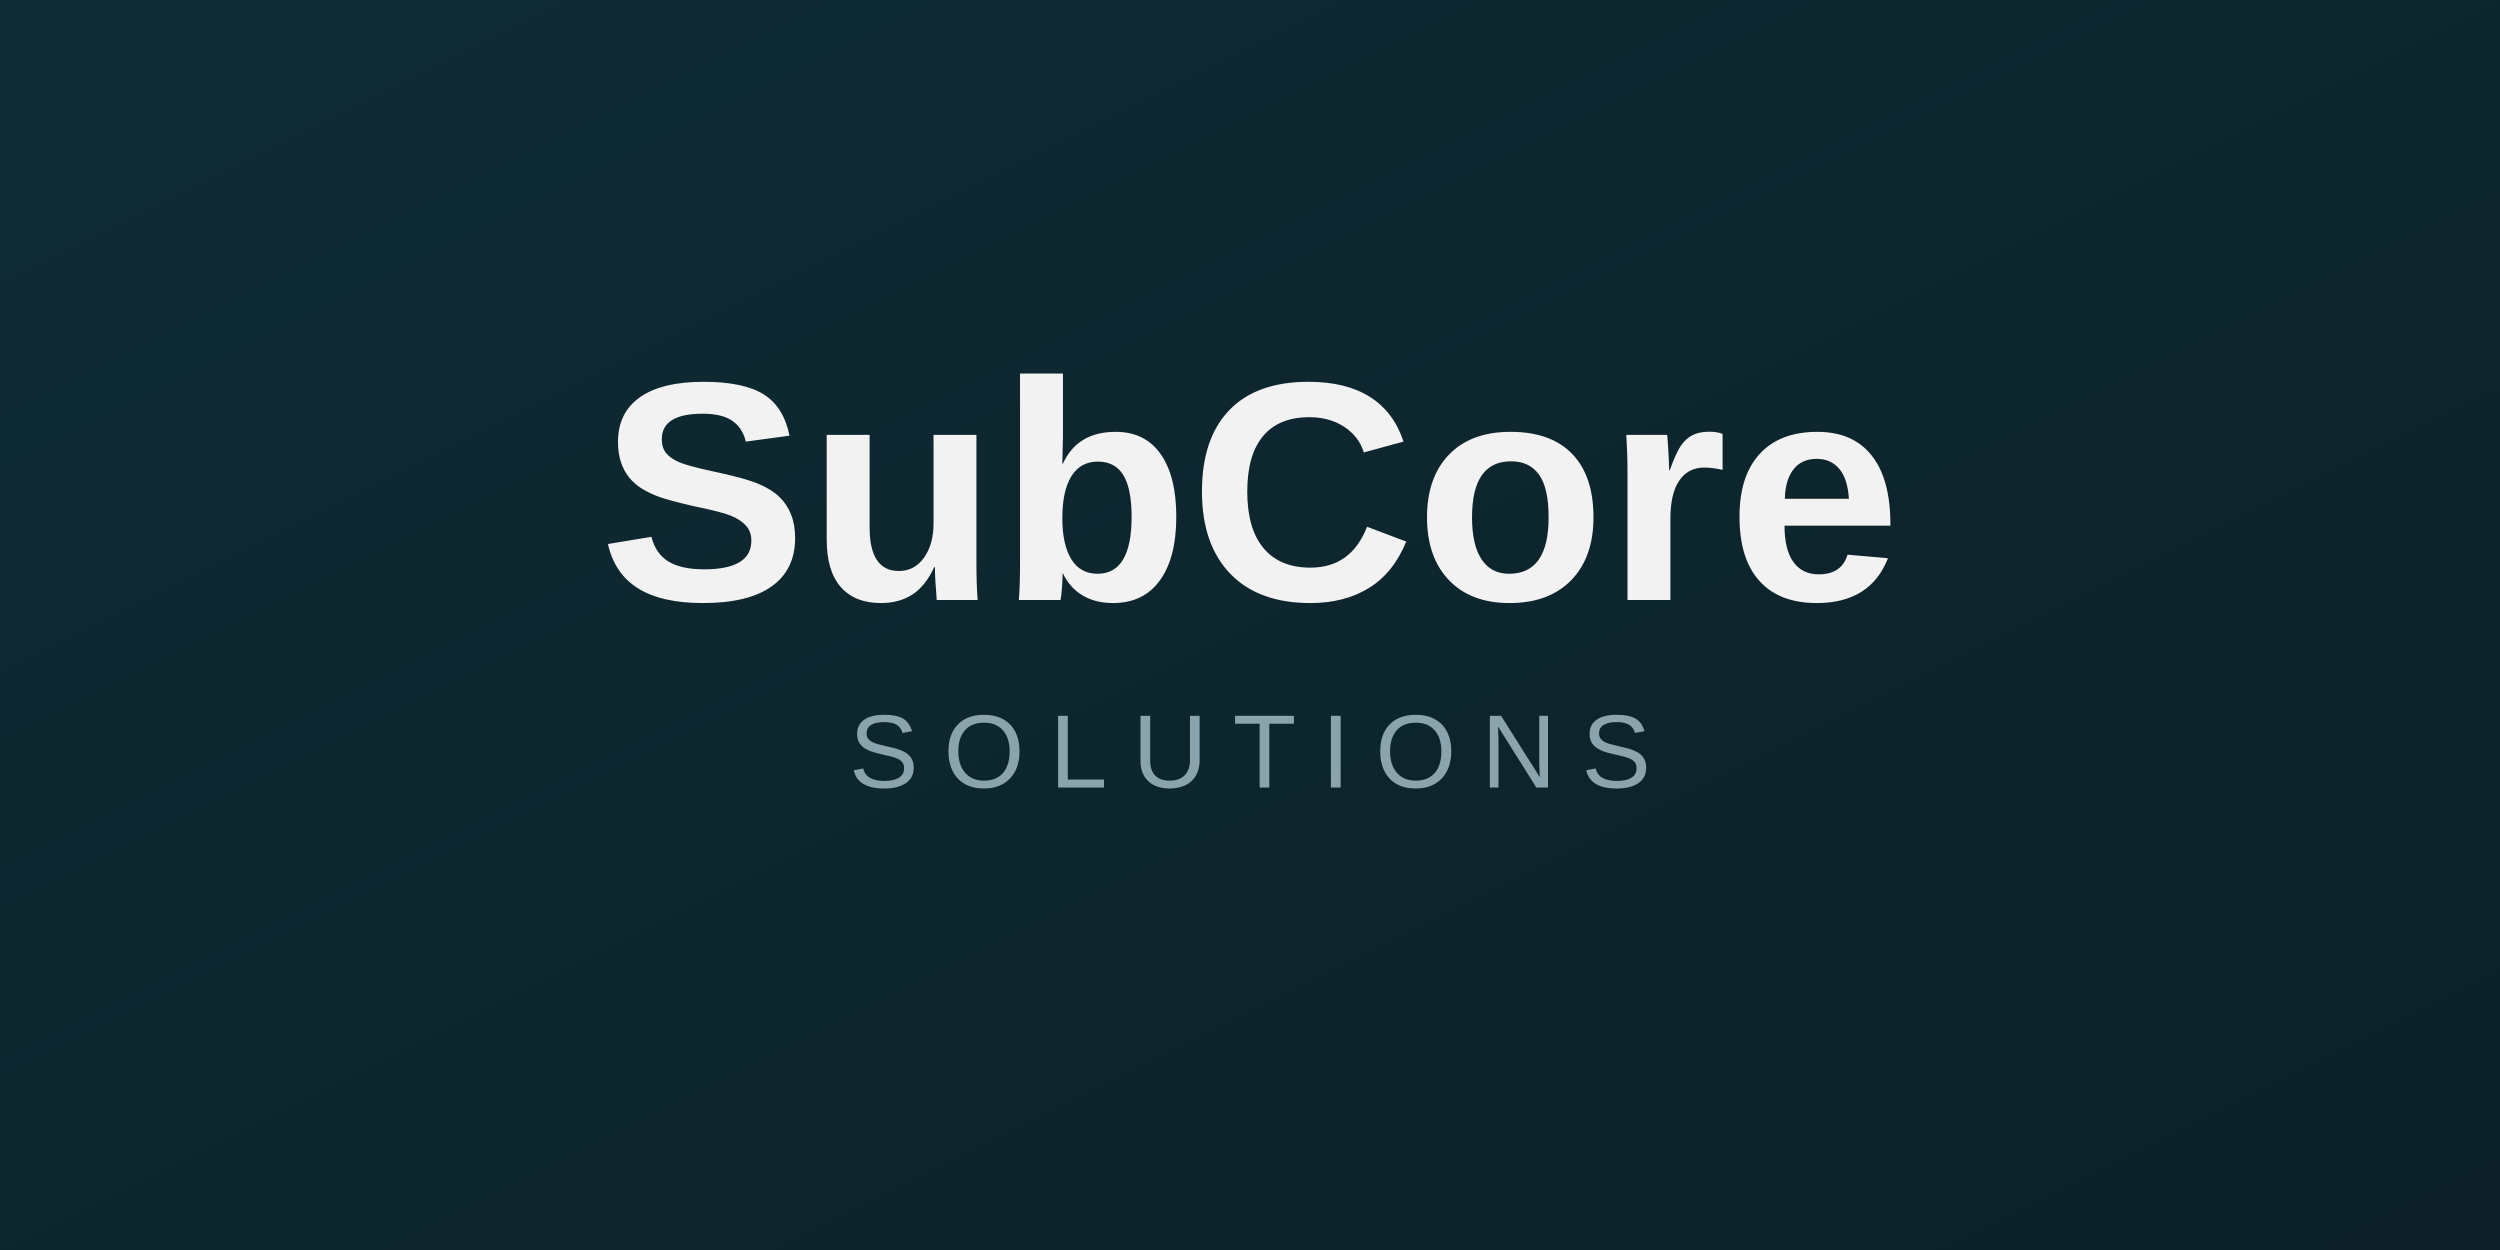
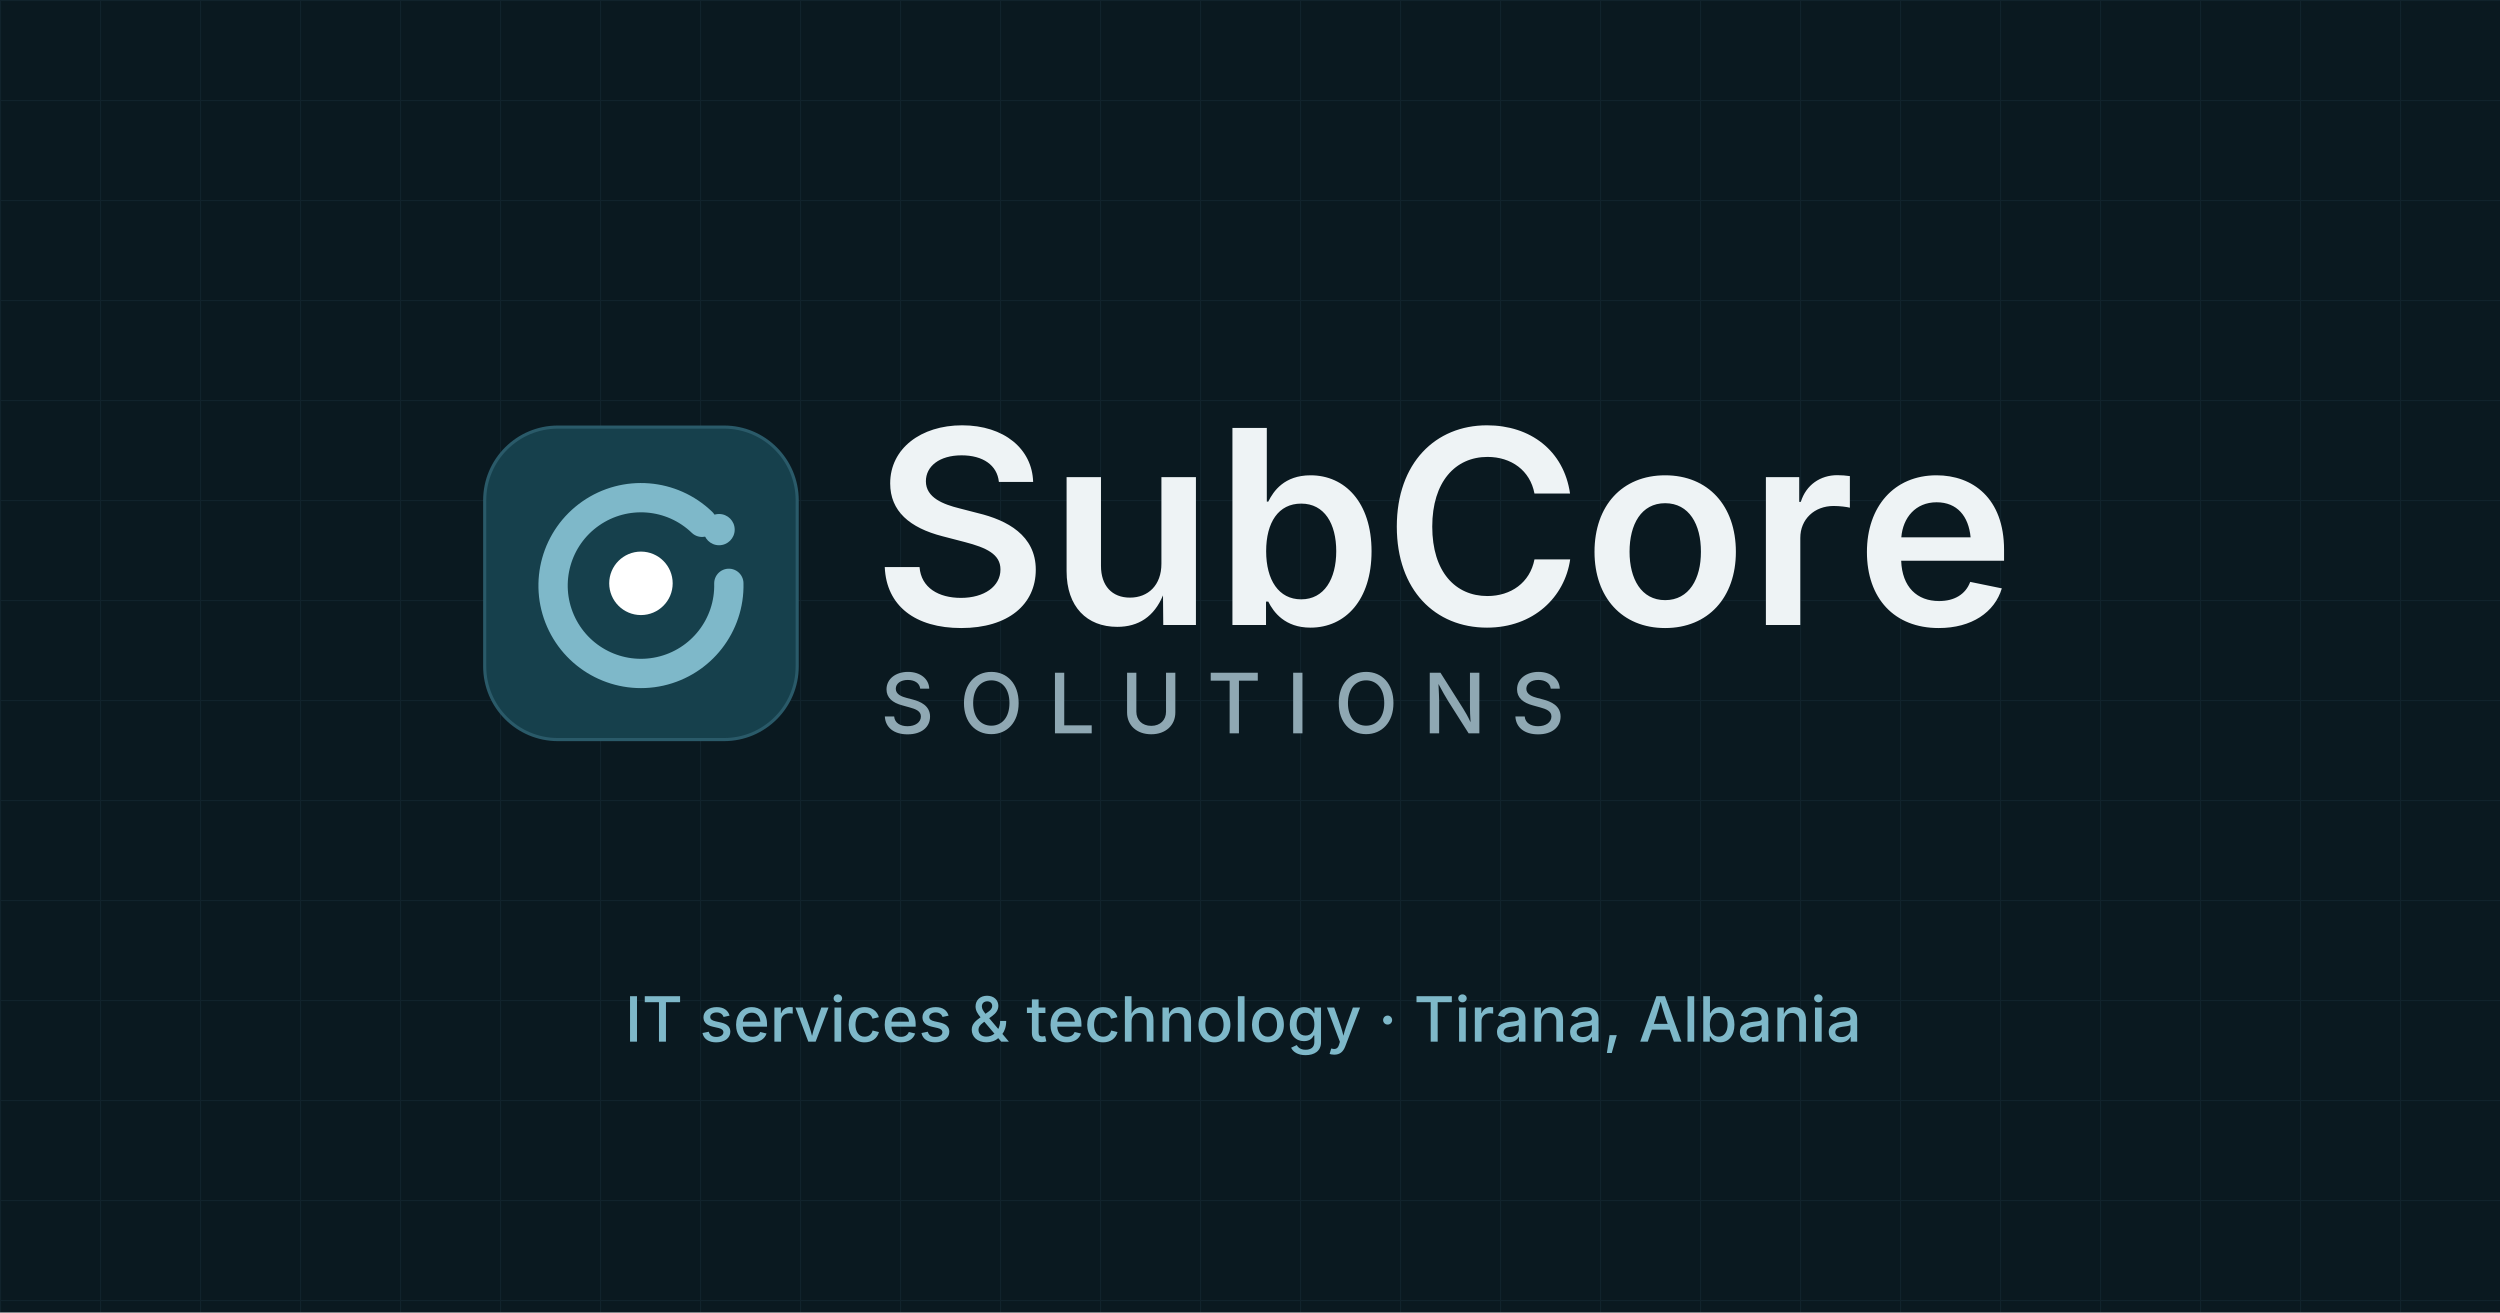
- <svg xmlns="http://www.w3.org/2000/svg" width="1200" height="600" viewBox="0 0 1200 600">
+ <svg xmlns="http://www.w3.org/2000/svg" width="1200" height="630" viewBox="0 0 1200 630" role="img" aria-label="SubCore Solutions">
  <defs>
-     <linearGradient id="bgGradient" x1="0" y1="0" x2="1" y2="1">
-       <stop offset="0%" stop-color="#0f2c35" />
-       <stop offset="100%" stop-color="#0c1f26" />
-     </linearGradient>
+     <pattern id="g" width="48" height="48" patternUnits="userSpaceOnUse">
+       <path d="M48 0H0V48" fill="none" stroke="#7eb8c9" stroke-opacity=".07" />
+     </pattern>
  </defs>
-   <rect width="1200" height="600" fill="url(#bgGradient)" />
-   <text x="50%" y="48%" text-anchor="middle" fill="#f2f2f2" font-size="150" font-family="Segoe UI, Arial, sans-serif" font-weight="600">
-         SubCore
-   </text>
-   <text x="50%" y="63%" text-anchor="middle" fill="#8aa3ad" font-size="50" letter-spacing="12" font-family="Segoe UI, Arial, sans-serif">
-         SOLUTIONS
-   </text>
+   <rect width="1200" height="630" fill="#0a1920" />
+   <rect width="1200" height="630" fill="url(#g)" />
+   <g transform="translate(232.6543 205) scale(2.34375)">
+     <rect width="64" height="64" rx="15" fill="#16404c" stroke="#2a5a69" stroke-width="0.64" />
+     <path d="M44.5 19.5A18 18 0 1 0 50 32" fill="none" stroke="#7eb8c9" stroke-width="6" stroke-linecap="round" />
+     <circle cx="32" cy="32" r="6.5" fill="#ffffff" />
+     <circle cx="48" cy="21" r="3.2" fill="#7eb8c9" />
+   </g>
+   <path d="M461.374 301.46C483.972 301.46 497.175 290.098 497.175 273.467C497.175 256.963 483.4 249.663 469.372 246.299L460.549 244.014C452.868 242.109 444.426 238.936 444.426 231.001C444.426 223.828 450.9 218.56 461.564 218.56C471.784 218.56 478.64 223.257 479.465 231.318H495.905C495.461 215.513 482.004 204.15 461.818 204.15C442.014 204.15 427.287 215.322 427.287 232.017C427.287 245.347 436.618 253.345 452.424 257.407L463.151 260.2C473.371 262.866 480.227 265.977 480.227 273.34C480.227 281.465 472.419 286.987 461.247 286.987C450.583 286.987 442.141 282.163 441.379 272.197H424.685C425.446 290.859 439.348 301.46 461.374 301.46Z M536.276 300.889C546.56 300.889 553.986 295.938 558.239 285.781L558.366 300.0H574.045V229.033H557.478V270.61C557.478 280.894 551.13 286.86 542.37 286.86C533.737 286.86 528.469 281.147 528.469 271.626V229.033H511.965V274.165C511.965 291.24 521.677 300.889 536.276 300.889Z M629.016 301.27C645.837 301.27 658.342 287.939 658.342 264.644C658.342 241.03 645.456 228.145 629.079 228.145C616.447 228.145 611.242 235.762 608.767 240.776H608.068V205.42H591.564V300.0H607.688V288.765H608.767C611.306 293.906 616.828 301.27 629.016 301.27ZM624.572 287.686C613.781 287.686 607.751 278.418 607.751 264.58C607.751 250.742 613.654 241.729 624.572 241.729C635.744 241.729 641.394 251.377 641.394 264.58C641.394 277.91 635.617 287.686 624.572 287.686Z M713.757 301.27C736.101 301.27 751.081 286.606 753.684 268.516H736.545C734.387 279.688 725.246 286.099 713.947 286.099C698.586 286.099 687.478 274.482 687.478 252.773C687.478 231.318 698.522 219.321 714.011 219.321C725.31 219.321 734.45 225.732 736.545 236.904H753.62C750.637 216.211 734.514 204.15 713.757 204.15C689.064 204.15 670.466 222.178 670.466 252.773C670.466 283.242 688.874 301.27 713.757 301.27Z M799.26 301.46C819.953 301.46 833.22 286.733 833.22 264.897C833.22 242.808 819.953 228.145 799.26 228.145C778.566 228.145 765.363 242.808 765.363 264.897C765.363 286.733 778.566 301.46 799.26 301.46ZM799.26 288.066C787.771 288.066 782.185 277.783 782.185 264.834C782.185 251.758 787.771 241.538 799.26 241.538C810.812 241.538 816.462 251.758 816.462 264.834C816.462 277.783 810.812 288.066 799.26 288.066Z M847.629 300.0H864.133V258.232C864.133 249.219 870.925 242.871 880.129 242.871C883.049 242.871 886.54 243.315 887.937 243.696V228.525C886.35 228.271 883.747 228.081 881.906 228.081C873.781 228.081 866.926 232.715 864.387 240.903H863.625V229.033H847.629Z M930.593 301.46C946.398 301.46 957.443 293.906 960.871 282.417L945.7 279.307C943.479 285.337 938.02 288.511 930.783 288.511C920.183 288.511 913.01 281.782 912.565 269.15H961.95V263.945C961.95 239.062 946.843 228.145 929.514 228.145C909.201 228.145 896.125 243.125 896.125 264.961C896.125 287.178 909.201 301.46 930.593 301.46ZM912.629 257.915C913.391 248.457 919.484 241.094 929.577 241.094C939.416 241.094 944.938 247.759 945.891 257.915Z" fill="#eef3f5" />
+   <path d="M435.643 352.488C442.479 352.488 446.424 348.895 446.424 343.953C446.424 338.699 441.756 336.707 438.045 335.75L435.213 335.008C432.986 334.422 429.979 333.387 429.979 330.633C429.979 328.172 432.205 326.375 435.74 326.375C439.041 326.375 441.404 327.898 441.697 330.555H446.033C445.896 325.926 441.814 322.508 435.838 322.508C429.979 322.508 425.525 325.848 425.525 330.887C425.525 334.871 428.338 337.312 433.104 338.582L436.502 339.52C439.627 340.359 442.029 341.355 442.029 343.895C442.029 346.707 439.314 348.582 435.623 348.582C432.264 348.582 429.451 347.098 429.197 343.914H424.725C424.998 349.227 429.1 352.488 435.643 352.488Z M475.846 352.391C483.385 352.391 488.951 346.766 488.951 337.469C488.951 328.133 483.385 322.508 475.846 322.508C468.287 322.508 462.701 328.133 462.701 337.469C462.701 346.766 468.287 352.391 475.846 352.391ZM475.846 348.328C470.846 348.328 467.115 344.5 467.115 337.469C467.115 330.418 470.846 326.57 475.846 326.57C480.807 326.57 484.537 330.398 484.537 337.469C484.537 344.5 480.807 348.328 475.846 348.328Z M506.381 352.0H524.018V348.172H510.834V322.898H506.381Z M552.6 352.449C559.553 352.449 564.162 348.113 564.162 342.0V322.898H559.689V341.629C559.689 345.555 556.975 348.406 552.6 348.406C548.205 348.406 545.451 345.555 545.451 341.629V322.898H540.998V342.0C540.998 348.113 545.588 352.449 552.6 352.449Z M581.143 326.727H590.225V352.0H594.697V326.727H603.74V322.898H581.143Z M625.174 322.898H620.721V352.0H625.174Z M655.748 352.391C663.287 352.391 668.854 346.766 668.854 337.469C668.854 328.133 663.287 322.508 655.748 322.508C648.189 322.508 642.604 328.133 642.604 337.469C642.604 346.766 648.189 352.391 655.748 352.391ZM655.748 348.328C650.748 348.328 647.018 344.5 647.018 337.469C647.018 330.418 650.748 326.57 655.748 326.57C660.709 326.57 664.439 330.398 664.439 337.469C664.439 344.5 660.709 348.328 655.748 348.328Z M686.283 352.0H690.795V336.473C690.795 334.969 690.639 331.961 690.463 328.309C692.572 332.215 693.686 334.227 695.111 336.512L704.936 352.0H710.092V322.898H705.58V339.461C705.58 341.141 705.658 343.855 705.873 346.668C704.584 343.875 703.275 341.668 702.377 340.223L691.42 322.898H686.283Z M738.303 352.488C745.139 352.488 749.084 348.895 749.084 343.953C749.084 338.699 744.416 336.707 740.705 335.75L737.873 335.008C735.646 334.422 732.639 333.387 732.639 330.633C732.639 328.172 734.865 326.375 738.4 326.375C741.701 326.375 744.064 327.898 744.357 330.555H748.693C748.557 325.926 744.475 322.508 738.498 322.508C732.639 322.508 728.186 325.848 728.186 330.887C728.186 334.871 730.998 337.312 735.764 338.582L739.162 339.52C742.287 340.359 744.689 341.355 744.689 343.895C744.689 346.707 741.975 348.582 738.283 348.582C734.924 348.582 732.111 347.098 731.857 343.914H727.385C727.658 349.227 731.76 352.488 738.303 352.488Z" fill="#8fa8b3" />
+   <path d="M5.757 478.174H2.417V500.0H5.757Z M9.492 481.045H16.304V500.0H19.658V481.045H26.44V478.174H9.492Z  M43.799 500.337C47.798 500.337 50.552 498.228 50.552 495.239C50.552 492.969 49.116 491.504 46.084 490.815L43.447 490.229C41.646 489.819 40.913 489.175 40.913 488.091C40.913 486.86 42.261 485.967 44.033 485.967C45.967 485.967 46.89 486.992 47.314 488.135L50.2 487.505C49.497 485.073 47.549 483.418 44.004 483.418C40.298 483.418 37.661 485.366 37.661 488.296C37.661 490.64 39.126 492.134 42.173 492.822L44.927 493.452C46.479 493.804 47.227 494.478 47.227 495.518C47.227 496.733 45.908 497.729 43.828 497.729C41.924 497.729 40.679 496.938 40.225 495.225L37.192 495.854C37.778 498.755 40.239 500.337 43.799 500.337Z M61.143 500.337C64.644 500.337 67.148 498.623 67.925 496.074L64.893 495.356C64.321 496.88 62.974 497.671 61.172 497.671C58.491 497.671 56.675 495.957 56.558 492.793H68.174V491.65C68.174 485.747 64.6 483.418 60.864 483.418C56.279 483.418 53.32 486.89 53.32 491.929C53.32 497.012 56.309 500.337 61.143 500.337ZM56.572 490.391C56.748 488.032 58.301 486.084 60.879 486.084C63.354 486.084 64.746 487.812 64.98 490.391Z M71.704 500.0H74.927V490.054C74.927 487.9 76.567 486.377 78.823 486.377C79.497 486.377 80.273 486.494 80.508 486.553V483.477C80.171 483.433 79.556 483.389 79.146 483.389C77.227 483.389 75.601 484.473 75.0 486.26H74.824V483.623H71.704Z M87.993 500.0H91.509L97.69 483.623H94.233L90.996 492.925C90.498 494.375 90.146 495.811 89.78 497.246C89.414 495.811 89.033 494.375 88.535 492.925L85.298 483.623H81.812Z M100.547 500.0H103.77V483.623H100.547ZM102.173 481.118C103.286 481.118 104.209 480.269 104.209 479.214C104.209 478.145 103.286 477.295 102.173 477.295C101.06 477.295 100.137 478.145 100.137 479.214C100.137 480.269 101.06 481.118 102.173 481.118Z M114.99 500.337C118.433 500.337 121.099 498.477 121.89 495.386L118.843 494.653C118.403 496.426 117.041 497.612 115.005 497.612C112.046 497.612 110.625 495.02 110.625 491.899C110.625 488.735 112.046 486.143 115.005 486.143C117.012 486.143 118.345 487.3 118.784 488.984L121.846 488.252C121.04 485.22 118.389 483.418 114.99 483.418C110.376 483.418 107.344 486.802 107.344 491.899C107.344 496.953 110.376 500.337 114.99 500.337Z M132.48 500.337C135.981 500.337 138.486 498.623 139.263 496.074L136.23 495.356C135.659 496.88 134.312 497.671 132.51 497.671C129.829 497.671 128.013 495.957 127.896 492.793H139.512V491.65C139.512 485.747 135.938 483.418 132.202 483.418C127.617 483.418 124.658 486.89 124.658 491.929C124.658 497.012 127.646 500.337 132.48 500.337ZM127.91 490.391C128.086 488.032 129.639 486.084 132.217 486.084C134.692 486.084 136.084 487.812 136.318 490.391Z M148.916 500.337C152.915 500.337 155.669 498.228 155.669 495.239C155.669 492.969 154.233 491.504 151.201 490.815L148.564 490.229C146.763 489.819 146.03 489.175 146.03 488.091C146.03 486.86 147.378 485.967 149.15 485.967C151.084 485.967 152.007 486.992 152.432 488.135L155.317 487.505C154.614 485.073 152.666 483.418 149.121 483.418C145.415 483.418 142.778 485.366 142.778 488.296C142.778 490.64 144.243 492.134 147.29 492.822L150.044 493.452C151.597 493.804 152.344 494.478 152.344 495.518C152.344 496.733 151.025 497.729 148.945 497.729C147.041 497.729 145.796 496.938 145.342 495.225L142.31 495.854C142.896 498.755 145.356 500.337 148.916 500.337Z  M173.525 500.308C175.474 500.308 177.671 499.663 179.15 498.301L180.615 500.0H184.277L181.157 496.279C182.095 495.049 182.974 493.086 182.974 490.054H180.059C180.059 491.519 179.722 492.822 179.165 493.906L174.814 488.735L176.309 487.637C178.037 486.362 179.209 484.81 179.209 482.803C179.209 480.122 177.144 477.954 173.789 477.954C170.449 477.954 168.267 480.122 168.267 483.081C168.267 485.073 169.248 486.597 170.654 488.296C168.179 490.083 166.436 491.577 166.436 494.287C166.436 497.656 169.131 500.308 173.525 500.308ZM177.334 496.162C176.206 497.085 174.829 497.583 173.438 497.583C171.196 497.583 169.673 496.265 169.673 494.287C169.673 492.998 170.317 492.046 171.914 490.859L172.471 490.449ZM173.042 486.611C171.987 485.322 171.299 484.282 171.299 483.081C171.299 481.631 172.31 480.649 173.848 480.649C175.342 480.649 176.25 481.572 176.25 482.832C176.25 484.194 175.21 485.059 174.39 485.645Z  M201.797 483.623H198.53V479.727H195.308V483.623H192.92V486.245H195.308V495.84C195.308 498.623 197.021 500.22 199.995 500.22C200.742 500.22 201.562 500.117 202.251 499.883L201.68 497.305C201.284 497.393 200.654 497.48 200.317 497.48C199.043 497.48 198.53 496.895 198.53 495.576V486.245H201.797Z M212.065 500.337C215.566 500.337 218.071 498.623 218.848 496.074L215.815 495.356C215.244 496.88 213.896 497.671 212.095 497.671C209.414 497.671 207.598 495.957 207.48 492.793H219.097V491.65C219.097 485.747 215.522 483.418 211.787 483.418C207.202 483.418 204.243 486.89 204.243 491.929C204.243 497.012 207.231 500.337 212.065 500.337ZM207.495 490.391C207.671 488.032 209.224 486.084 211.802 486.084C214.277 486.084 215.669 487.812 215.903 490.391Z M229.512 500.337C232.954 500.337 235.62 498.477 236.411 495.386L233.364 494.653C232.925 496.426 231.562 497.612 229.526 497.612C226.567 497.612 225.146 495.02 225.146 491.899C225.146 488.735 226.567 486.143 229.526 486.143C231.533 486.143 232.866 487.3 233.306 488.984L236.367 488.252C235.562 485.22 232.91 483.418 229.512 483.418C224.897 483.418 221.865 486.802 221.865 491.899C221.865 496.953 224.897 500.337 229.512 500.337Z M243.164 490.303C243.164 487.71 244.775 486.23 246.973 486.23C249.111 486.23 250.43 487.637 250.43 489.995V500.0H253.667V489.6C253.667 485.557 251.426 483.418 248.086 483.418C245.845 483.418 244.16 484.399 243.135 486.567V478.174H239.941V500.0H243.164Z M261.211 490.303C261.211 487.71 262.822 486.23 265.02 486.23C267.158 486.23 268.477 487.637 268.477 489.995V500.0H271.699V489.6C271.699 485.557 269.473 483.418 266.133 483.418C263.818 483.418 262.104 484.458 261.079 486.772L261.064 483.623H257.988V500.0H261.211Z M282.92 500.337C287.534 500.337 290.581 496.953 290.581 491.899C290.581 486.802 287.534 483.418 282.92 483.418C278.306 483.418 275.273 486.802 275.273 491.899C275.273 496.953 278.306 500.337 282.92 500.337ZM282.92 497.612C279.961 497.612 278.555 495.005 278.555 491.899C278.555 488.75 279.961 486.143 282.92 486.143C285.908 486.143 287.314 488.765 287.314 491.899C287.314 495.005 285.908 497.612 282.92 497.612Z M297.378 478.174H294.155V500.0H297.378Z M308.599 500.337C313.213 500.337 316.26 496.953 316.26 491.899C316.26 486.802 313.213 483.418 308.599 483.418C303.984 483.418 300.952 486.802 300.952 491.899C300.952 496.953 303.984 500.337 308.599 500.337ZM308.599 497.612C305.64 497.612 304.233 495.005 304.233 491.899C304.233 488.75 305.64 486.143 308.599 486.143C311.587 486.143 312.993 488.765 312.993 491.899C312.993 495.005 311.587 497.612 308.599 497.612Z M326.689 506.475C330.879 506.475 334.087 504.541 334.087 500.234V483.623H330.938V486.289H330.703C330.132 485.264 328.975 483.418 325.957 483.418C322.017 483.418 319.072 486.523 319.072 491.753C319.072 496.982 322.061 499.751 325.913 499.751C328.901 499.751 330.029 498.096 330.601 497.026H330.879V500.22C330.879 502.739 329.165 503.882 326.675 503.882C324.038 503.882 323.013 502.578 322.427 501.641L319.731 502.915C320.654 504.893 322.896 506.475 326.689 506.475ZM326.66 497.07C323.848 497.07 322.368 494.902 322.368 491.709C322.368 488.589 323.804 486.157 326.66 486.157C329.429 486.157 330.894 488.428 330.894 491.709C330.894 495.063 329.385 497.07 326.66 497.07Z M338.203 505.889C338.599 506.064 339.448 506.24 340.459 506.24C343.096 506.24 344.722 504.893 345.718 502.271L352.837 483.623H349.38L346.084 492.925C345.571 494.346 345.205 495.767 344.839 497.173C344.487 495.767 344.15 494.36 343.652 492.925L340.415 483.623H336.929L343.154 500.073L342.803 501.274C342.202 503.384 341.03 503.794 339.36 503.354L338.994 503.267Z  M366.064 491.797C367.266 491.797 368.218 490.845 368.218 489.644C368.218 488.428 367.266 487.476 366.064 487.476C364.849 487.476 363.896 488.428 363.896 489.644C363.896 490.845 364.849 491.797 366.064 491.797Z  M379.922 481.045H386.733V500.0H390.088V481.045H396.87V478.174H379.922Z M400.356 500.0H403.579V483.623H400.356ZM401.982 481.118C403.096 481.118 404.019 480.269 404.019 479.214C404.019 478.145 403.096 477.295 401.982 477.295C400.869 477.295 399.946 478.145 399.946 479.214C399.946 480.269 400.869 481.118 401.982 481.118Z M407.915 500.0H411.138V490.054C411.138 487.9 412.778 486.377 415.034 486.377C415.708 486.377 416.484 486.494 416.719 486.553V483.477C416.382 483.433 415.767 483.389 415.356 483.389C413.438 483.389 411.812 484.473 411.211 486.26H411.035V483.623H407.915Z M424.102 500.366C426.753 500.366 428.306 499.033 428.936 497.759H429.097V500.0H432.217V489.131C432.217 484.399 428.452 483.418 425.815 483.418C422.9 483.418 420.146 484.561 419.033 487.49L422.065 488.281C422.52 487.168 423.721 486.04 425.859 486.04C427.91 486.04 428.994 487.095 428.994 488.911V488.999C428.994 490.156 427.749 490.142 424.863 490.479C421.772 490.83 418.564 491.65 418.564 495.371C418.564 498.594 420.981 500.366 424.102 500.366ZM424.819 497.773C423.018 497.773 421.729 496.968 421.729 495.415C421.729 493.73 423.223 493.115 425.039 492.866C426.035 492.734 428.525 492.471 429.009 492.002V494.097C429.009 496.016 427.441 497.773 424.819 497.773Z M439.775 490.303C439.775 487.71 441.387 486.23 443.584 486.23C445.723 486.23 447.041 487.637 447.041 489.995V500.0H450.264V489.6C450.264 485.557 448.037 483.418 444.697 483.418C442.383 483.418 440.669 484.458 439.644 486.772L439.629 483.623H436.553V500.0H439.775Z M459.185 500.366C461.836 500.366 463.389 499.033 464.019 497.759H464.18V500.0H467.3V489.131C467.3 484.399 463.535 483.418 460.898 483.418C457.983 483.418 455.229 484.561 454.116 487.49L457.148 488.281C457.603 487.168 458.804 486.04 460.942 486.04C462.993 486.04 464.077 487.095 464.077 488.911V488.999C464.077 490.156 462.832 490.142 459.946 490.479C456.855 490.83 453.647 491.65 453.647 495.371C453.647 498.594 456.064 500.366 459.185 500.366ZM459.902 497.773C458.101 497.773 456.812 496.968 456.812 495.415C456.812 493.73 458.306 493.115 460.122 492.866C461.118 492.734 463.608 492.471 464.092 492.002V494.097C464.092 496.016 462.524 497.773 459.902 497.773Z M471.299 505.435H473.643L476.06 496.865H472.588Z  M487.31 500.0H490.928L492.876 494.243H501.46L503.467 500.0H507.085L499.175 478.174H495.073ZM493.828 491.46 495.044 487.856C495.586 486.187 496.26 483.916 497.109 480.796C497.974 483.887 498.633 486.113 499.219 487.856L500.479 491.46Z M513.223 478.174H510.0V500.0H513.223Z M525.688 500.322C529.673 500.322 532.529 497.144 532.529 491.855C532.529 486.523 529.614 483.418 525.688 483.418C522.627 483.418 521.528 485.278 520.957 486.289H520.781V478.174H517.559V500.0H520.693V497.437H520.957C521.528 498.477 522.715 500.322 525.688 500.322ZM524.971 497.583C522.246 497.583 520.723 495.239 520.723 491.826C520.723 488.428 522.202 486.157 524.971 486.157C527.812 486.157 529.233 488.604 529.233 491.826C529.233 495.078 527.769 497.583 524.971 497.583Z M540.688 500.366C543.34 500.366 544.893 499.033 545.522 497.759H545.684V500.0H548.804V489.131C548.804 484.399 545.039 483.418 542.402 483.418C539.487 483.418 536.733 484.561 535.62 487.49L538.652 488.281C539.106 487.168 540.308 486.04 542.446 486.04C544.497 486.04 545.581 487.095 545.581 488.911V488.999C545.581 490.156 544.336 490.142 541.45 490.479C538.359 490.83 535.151 491.65 535.151 495.371C535.151 498.594 537.568 500.366 540.688 500.366ZM541.406 497.773C539.604 497.773 538.315 496.968 538.315 495.415C538.315 493.73 539.81 493.115 541.626 492.866C542.622 492.734 545.112 492.471 545.596 492.002V494.097C545.596 496.016 544.028 497.773 541.406 497.773Z M556.362 490.303C556.362 487.71 557.974 486.23 560.171 486.23C562.31 486.23 563.628 487.637 563.628 489.995V500.0H566.851V489.6C566.851 485.557 564.624 483.418 561.284 483.418C558.97 483.418 557.256 484.458 556.23 486.772L556.216 483.623H553.14V500.0H556.362Z M571.187 500.0H574.409V483.623H571.187ZM572.812 481.118C573.926 481.118 574.849 480.269 574.849 479.214C574.849 478.145 573.926 477.295 572.812 477.295C571.699 477.295 570.776 478.145 570.776 479.214C570.776 480.269 571.699 481.118 572.812 481.118Z M583.33 500.366C585.981 500.366 587.534 499.033 588.164 497.759H588.325V500.0H591.445V489.131C591.445 484.399 587.681 483.418 585.044 483.418C582.129 483.418 579.375 484.561 578.262 487.49L581.294 488.281C581.748 487.168 582.949 486.04 585.088 486.04C587.139 486.04 588.223 487.095 588.223 488.911V488.999C588.223 490.156 586.978 490.142 584.092 490.479C581.001 490.83 577.793 491.65 577.793 495.371C577.793 498.594 580.21 500.366 583.33 500.366ZM584.048 497.773C582.246 497.773 580.957 496.968 580.957 495.415C580.957 493.73 582.451 493.115 584.268 492.866C585.264 492.734 587.754 492.471 588.237 492.002V494.097C588.237 496.016 586.67 497.773 584.048 497.773Z" fill="#7eb8c9" transform="translate(300 0)" />
</svg>
